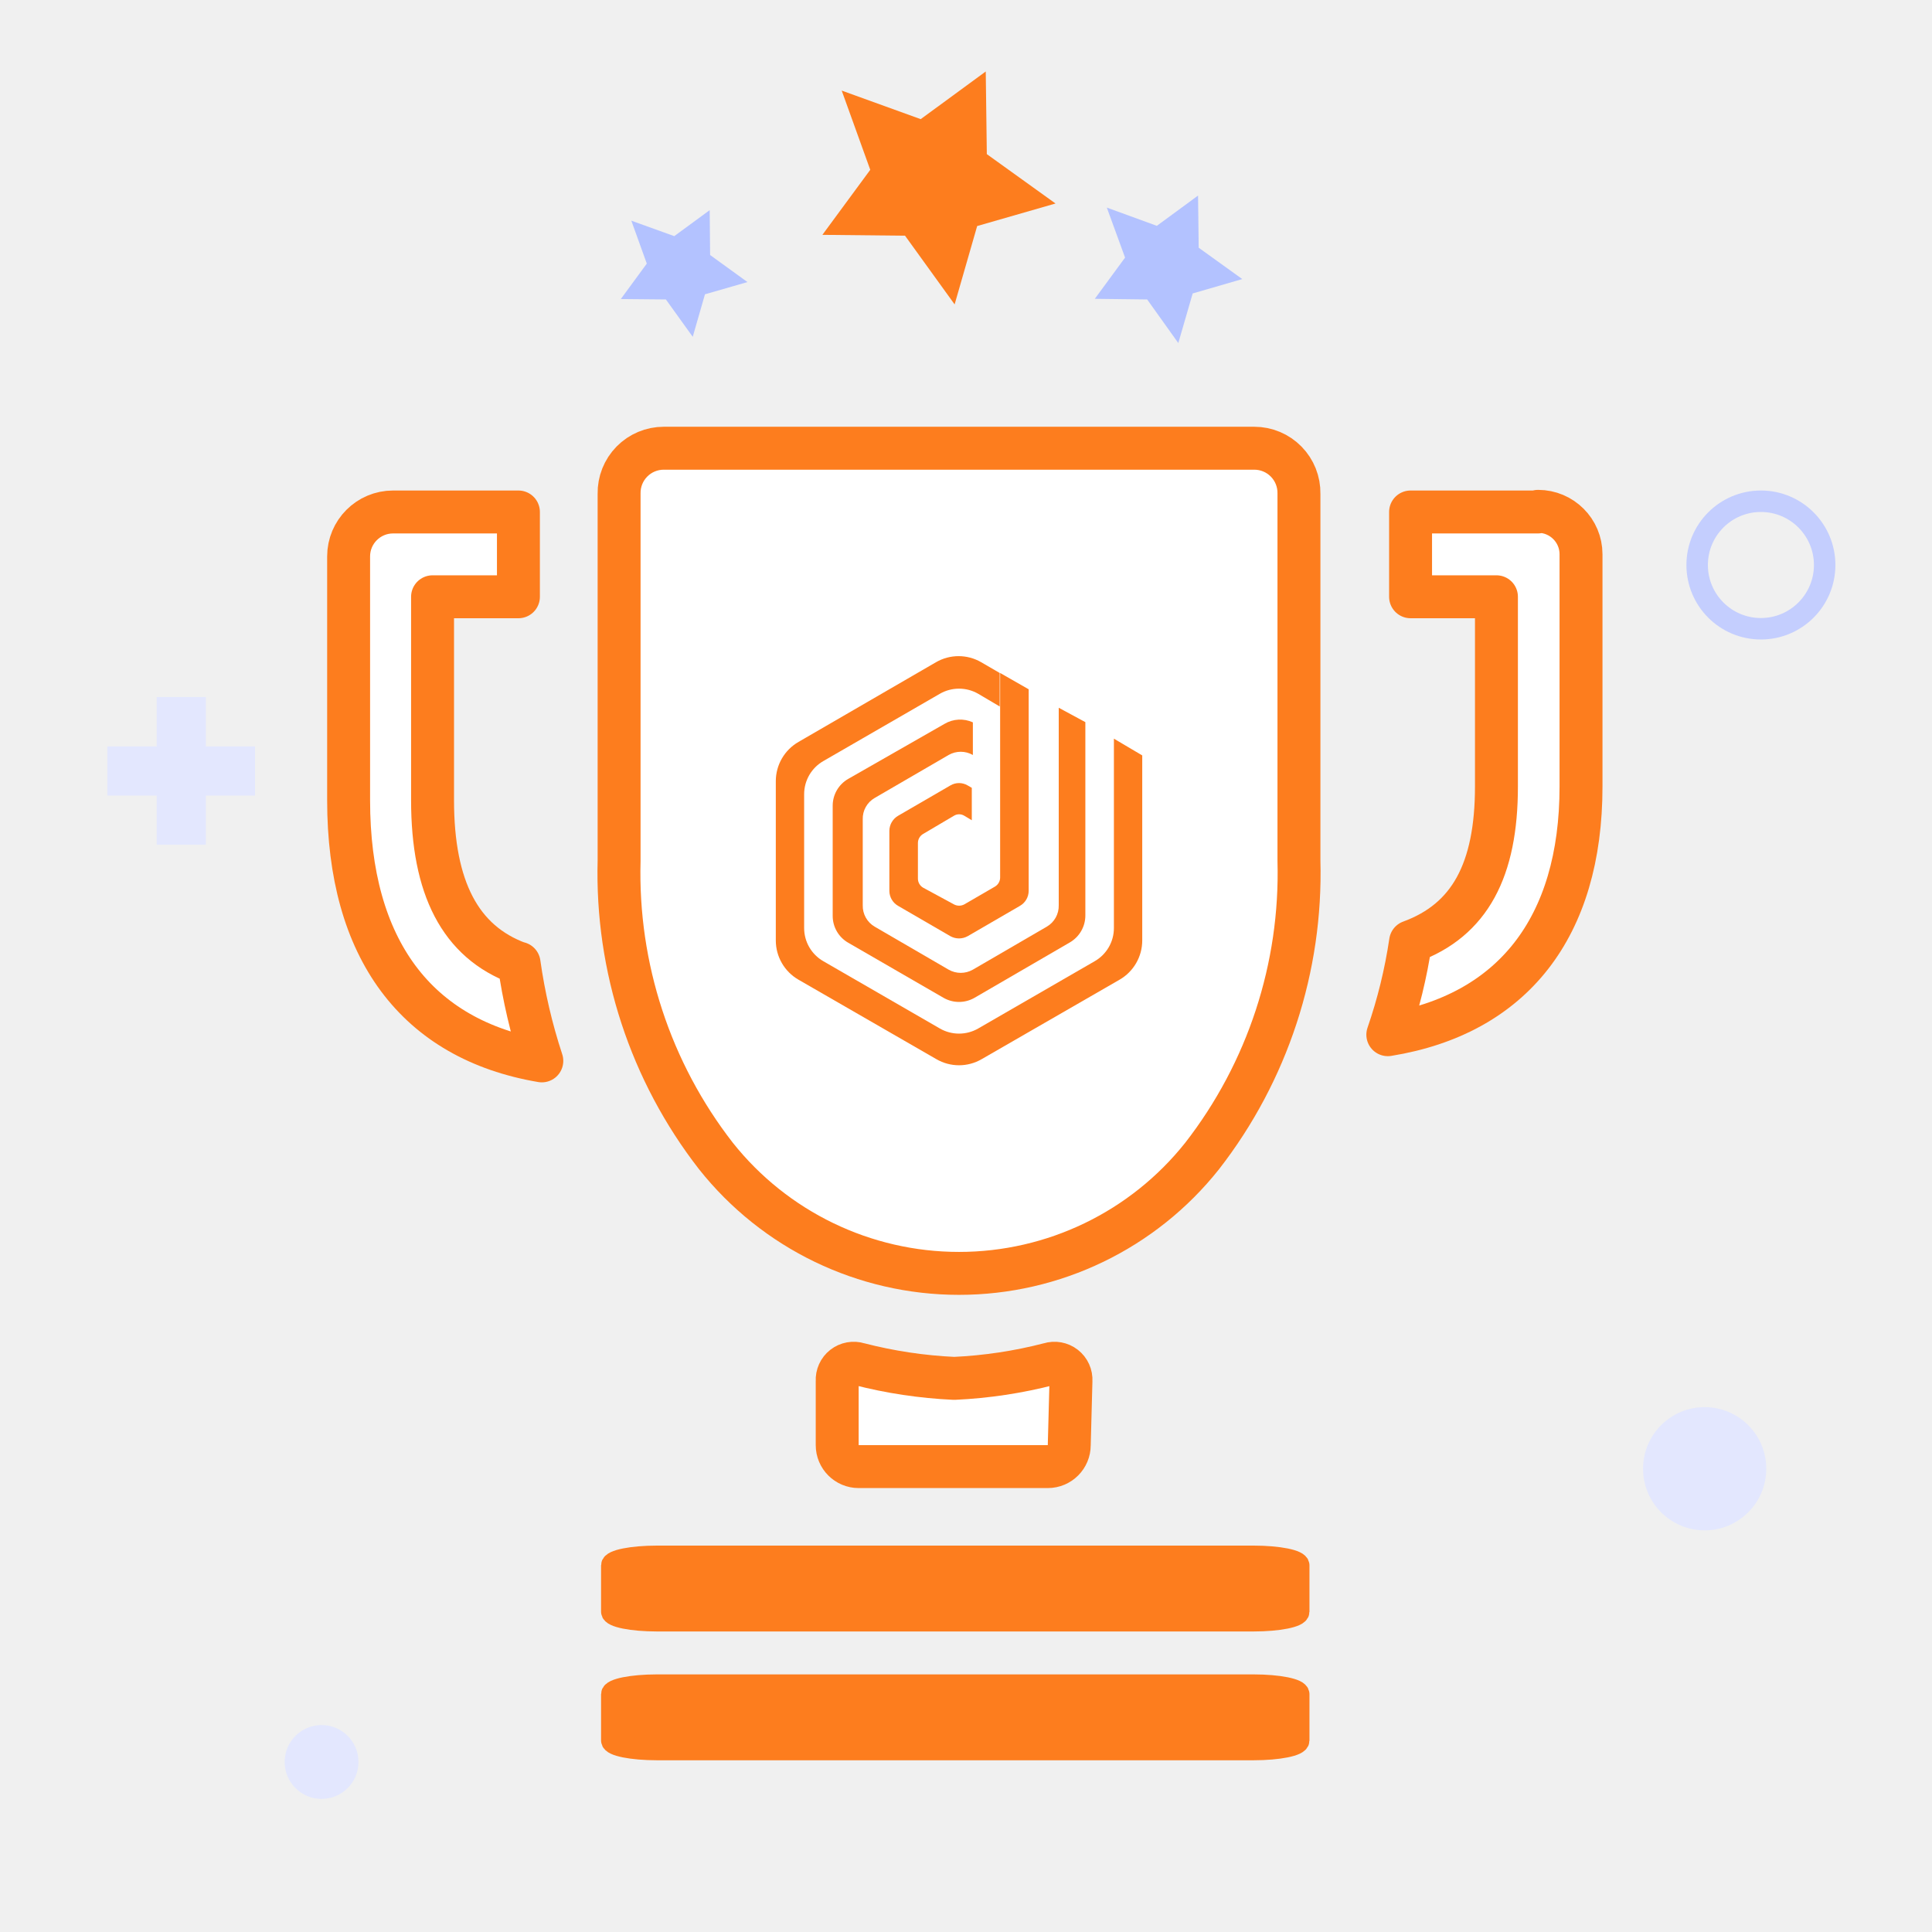
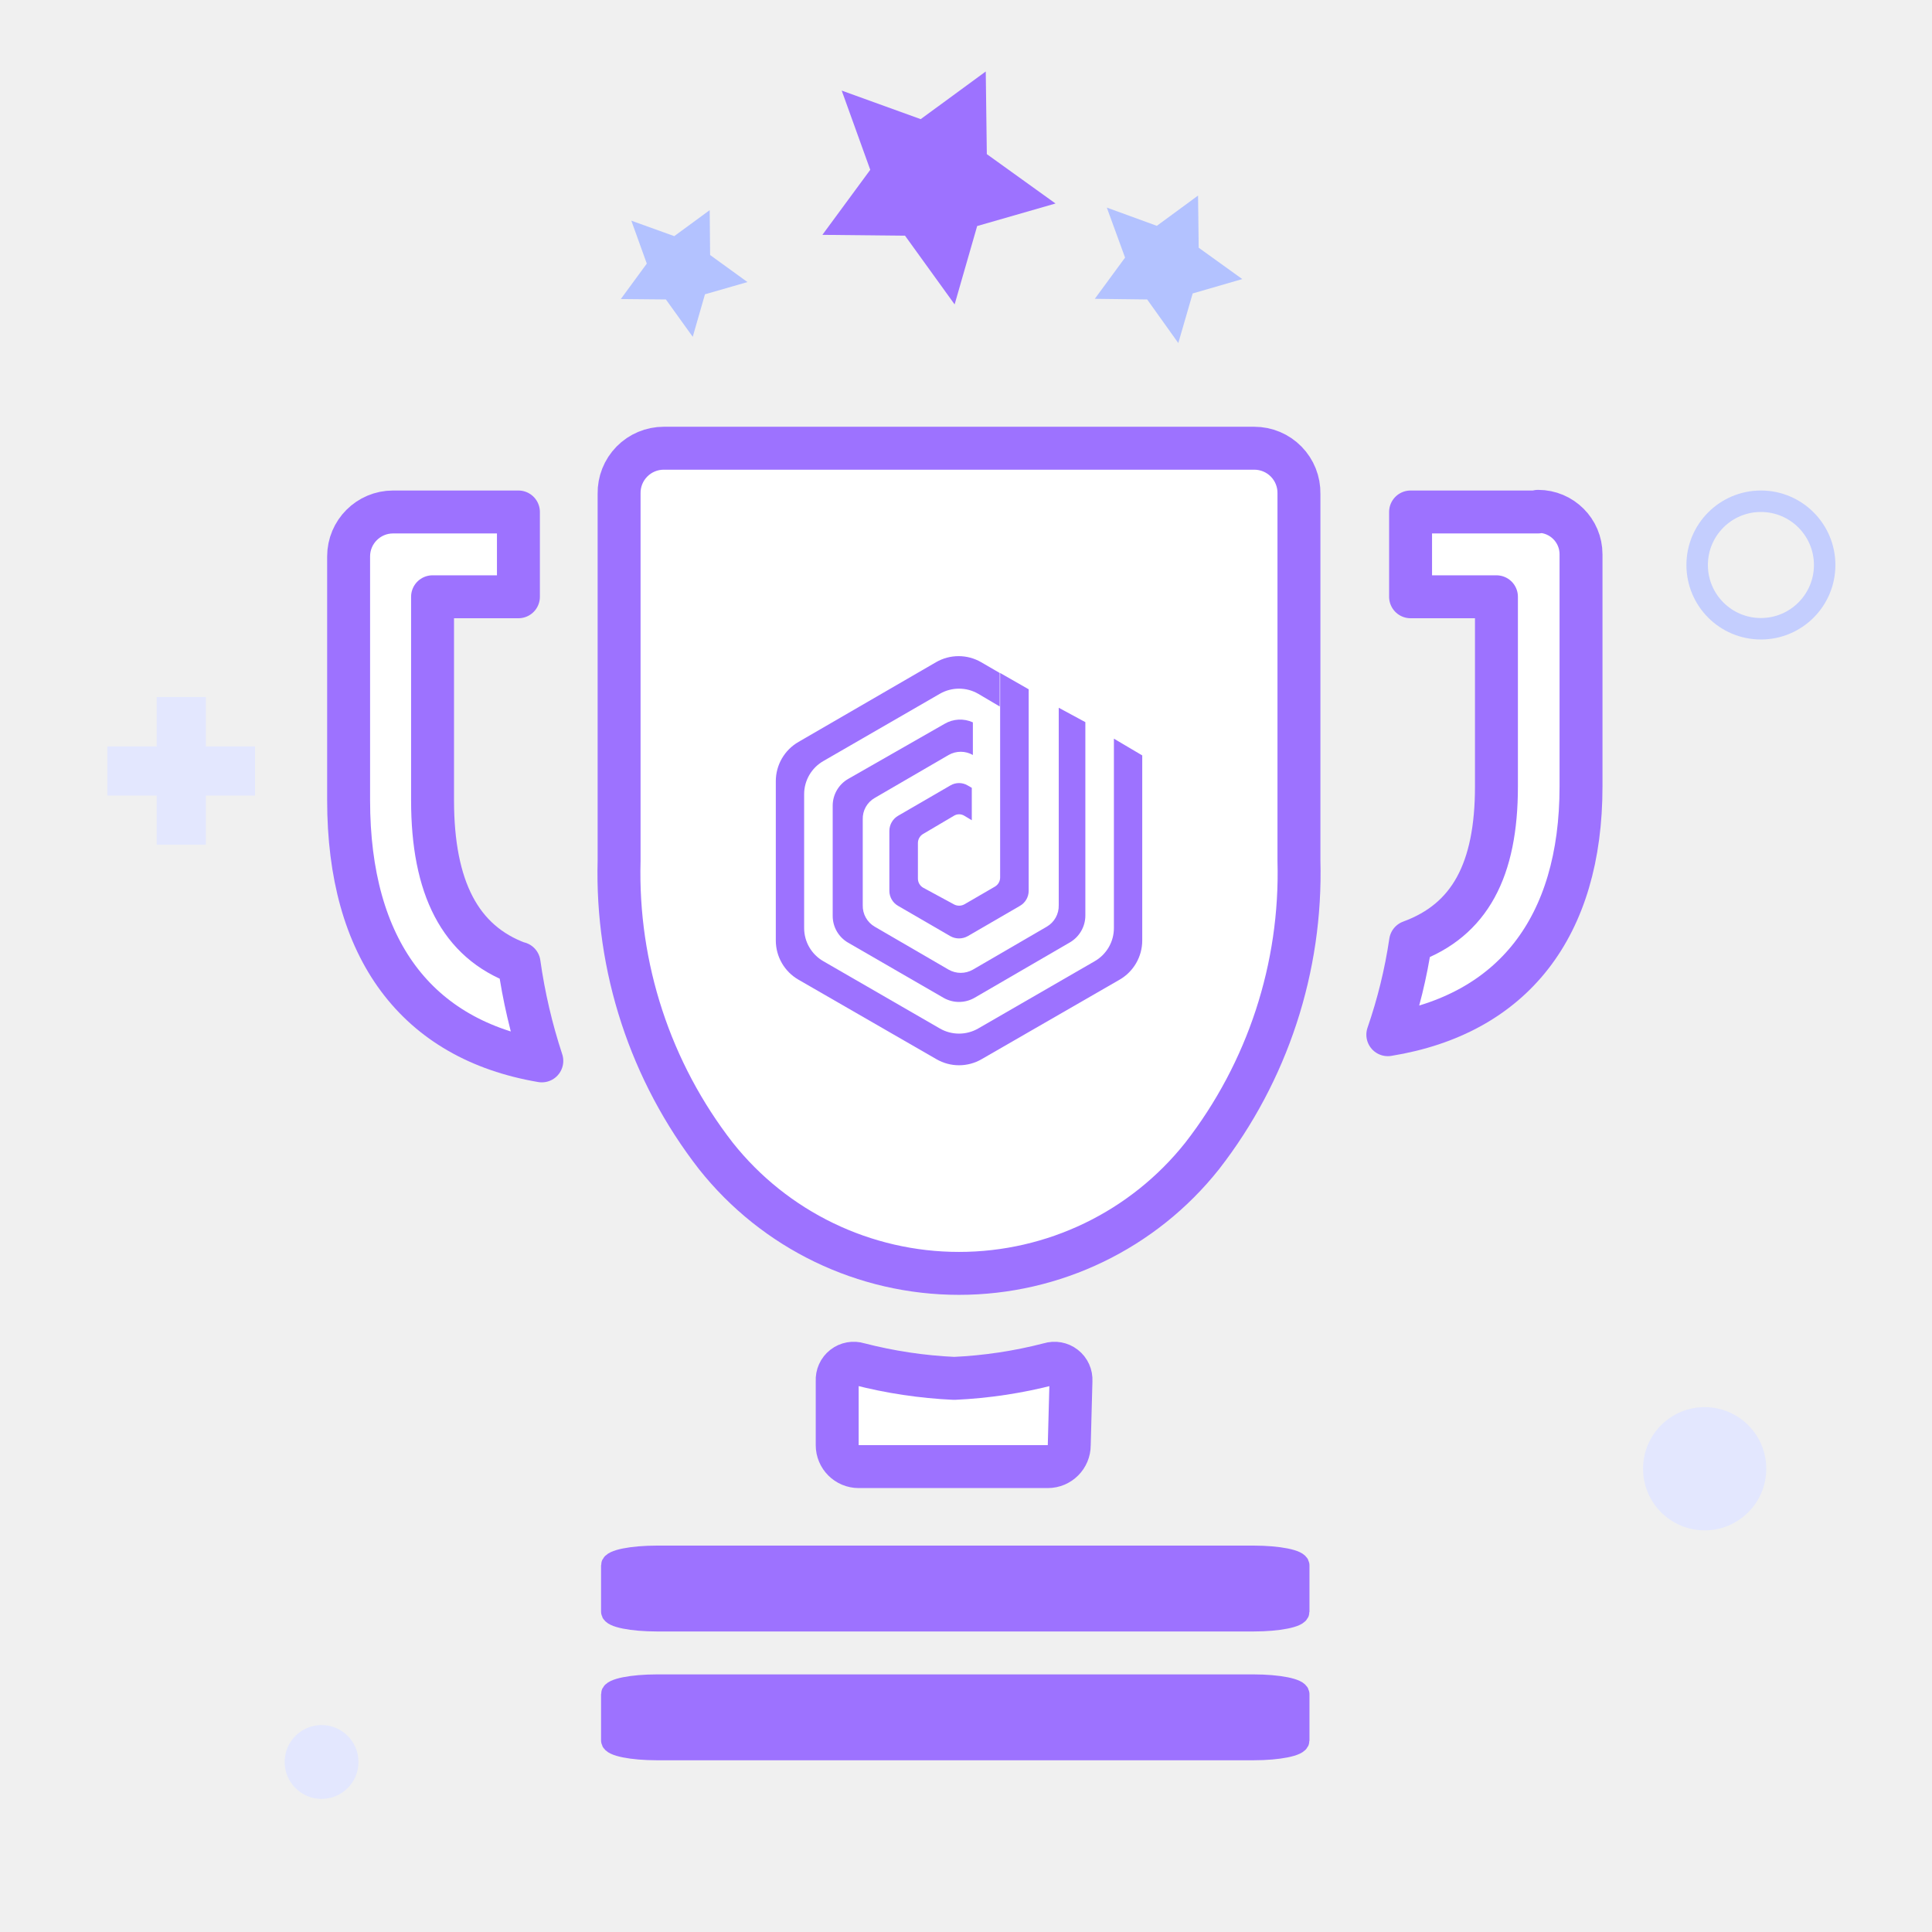
<svg xmlns="http://www.w3.org/2000/svg" viewBox="0 0 90 90">
  <circle cx="82.03" cy="26.32" r="2.97" fill="none" stroke="#c4cefe" stroke-linecap="round" stroke-linejoin="round" />
  <circle cx="79.41" cy="68.42" r="2.87" fill="#e3e7fe" />
  <circle cx="14.98" cy="82.08" r="1.72" fill="#e3e7fe" />
  <rect x="5" y="34.77" width="6.88" height="2.29" fill="#e3e7fe" />
  <rect x="5" y="34.77" width="6.88" height="2.29" transform="translate(44.36 27.47) rotate(90)" fill="#e3e7fe" />
-   <polygon points="39.21 4.22 42.89 5.55 45.92 3.33 45.97 7.18 49.17 9.48 45.52 10.53 44.47 14.18 42.16 10.98 38.31 10.94 40.54 7.91 39.21 4.22" fill="#fd7d1e" />
+   <polygon points="39.21 4.22 42.89 5.55 45.92 3.33 45.97 7.18 49.17 9.48 45.52 10.53 44.47 14.18 42.16 10.98 38.31 10.94 40.54 7.91 39.21 4.22" fill="rgb(157 114 255)" />
  <polygon points="29.41 10.28 31.41 11 33.06 9.79 33.08 11.88 34.82 13.14 32.84 13.71 32.27 15.69 31.02 13.95 28.92 13.93 30.13 12.28 29.41 10.28" fill="#b3c2ff" />
  <polygon points="51.56 9.67 53.89 10.52 55.81 9.11 55.84 11.54 57.87 13 55.56 13.67 54.89 15.98 53.44 13.95 51 13.92 52.41 12 51.56 9.67" fill="#b3c2ff" />
-   <path d="M49.89,64.32a.77.77,0,0,0-1-.78,21.57,21.57,0,0,1-4.44.67A21.73,21.73,0,0,1,40,63.54a.77.77,0,0,0-1,.78v3a1,1,0,0,0,1,1h8.81a1,1,0,0,0,1-1Zm.46-.17" fill="#fff" stroke="#fd7d1e" stroke-linecap="round" stroke-linejoin="round" stroke-width="2" />
-   <path d="M58.43,20.88H30.92A2.08,2.08,0,0,0,28.84,23V40.1a21.46,21.46,0,0,0,4.51,13.75,14.46,14.46,0,0,0,22.65,0A21.46,21.46,0,0,0,60.51,40.1V23A2.08,2.08,0,0,0,58.43,20.88Z" fill="#fff" stroke="#fd7d1e" stroke-linecap="round" stroke-linejoin="round" stroke-width="2" />
-   <path d="M24.15,44.87c-2.71-1-4-3.51-4-7.59V27.8h4V23.85H18.31a2.07,2.07,0,0,0-2.07,2.07V37.28c0,6.93,3.16,11.15,9,12.14a26.26,26.26,0,0,1-1.06-4.55Z" fill="#fff" stroke="#fd7d1e" stroke-linecap="round" stroke-linejoin="round" stroke-width="2" />
-   <path d="M28.5,72.92v2.16c0,.23.94.42,2.1.42H58.4c1.16,0,2.1-.19,2.1-.42V72.92c0-.23-.94-.42-2.1-.42H30.6C29.44,72.5,28.5,72.69,28.5,72.92Zm2.85.12" fill="#fd7d1e" stroke="#fd7d1e" stroke-linecap="round" stroke-linejoin="round" />
-   <path d="M28.5,78.92v2.16c0,.23.94.42,2.1.42H58.4c1.16,0,2.1-.19,2.1-.42V78.92c0-.23-.94-.42-2.1-.42H30.6C29.44,78.5,28.5,78.69,28.5,78.92Zm2.85.12" fill="#fd7d1e" stroke="#fd7d1e" stroke-linecap="round" stroke-linejoin="round" />
-   <path d="M71.64,23.85H65.71V27.8h4v8.84c0,3.89-1.24,6.22-4,7.23a24,24,0,0,1-1.06,4.33c5.81-.94,9-5,9-11.56V25.82a2,2,0,0,0-2-2Z" fill="#fff" stroke="#fd7d1e" stroke-linecap="round" stroke-linejoin="round" stroke-width="2" />
-   <path d="M50.56,33.64v9a1.45,1.45,0,0,1-.72,1.26L45.4,46.48a1.45,1.45,0,0,1-1.45,0l-4.43-2.56a1.44,1.44,0,0,1-.73-1.26V37.54a1.44,1.44,0,0,1,.73-1.26L44,33.72a1.43,1.43,0,0,1,1.32-.07v1.52l0,0a1.14,1.14,0,0,0-1.13,0l-3.44,2a1.11,1.11,0,0,0-.56,1v4a1.12,1.12,0,0,0,.56,1l3.44,2a1.14,1.14,0,0,0,1.13,0l3.44-2a1.12,1.12,0,0,0,.56-1v-9.2Z" fill="#fd7d1e" />
-   <path d="M47.92,32.11l-1.33-.76v1.53h0v8a.49.49,0,0,1-.24.42l-1.43.83a.51.51,0,0,1-.48,0L43,41.35a.49.49,0,0,1-.24-.42V39.27a.49.49,0,0,1,.24-.42L44.44,38a.46.46,0,0,1,.48,0l.35.21V36.7l-.19-.11a.79.79,0,0,0-.81,0L41.84,38a.82.82,0,0,0-.41.7V41.5a.81.81,0,0,0,.41.7l2.43,1.41a.83.83,0,0,0,.81,0l2.43-1.41a.81.81,0,0,0,.41-.7V33.64h0Z" fill="#fd7d1e" />
-   <path d="M51.89,34.41v8.82a1.78,1.78,0,0,1-.9,1.55l-5.42,3.13a1.79,1.79,0,0,1-1.79,0l-5.42-3.13a1.78,1.78,0,0,1-.9-1.55V37a1.78,1.78,0,0,1,.9-1.55l5.42-3.13a1.79,1.79,0,0,1,1.79,0l1,.59V31.35l-.86-.5a2.1,2.1,0,0,0-2.11,0L37.2,34.56a2.11,2.11,0,0,0-1.06,1.83v7.42a2.11,2.11,0,0,0,1.06,1.83l6.42,3.7a2.1,2.1,0,0,0,2.11,0l6.42-3.7a2.11,2.11,0,0,0,1.06-1.83V35.19Z" fill="#fd7d1e" />
+   <path d="M49.89,64.32a.77.77,0,0,0-1-.78,21.57,21.57,0,0,1-4.44.67A21.73,21.73,0,0,1,40,63.54a.77.77,0,0,0-1,.78v3a1,1,0,0,0,1,1h8.81a1,1,0,0,0,1-1Zm.46-.17" fill="#fff" stroke="rgb(157 114 255)" stroke-linecap="round" stroke-linejoin="round" stroke-width="2" />
+   <path d="M58.43,20.88H30.92A2.08,2.08,0,0,0,28.84,23V40.1a21.46,21.46,0,0,0,4.51,13.75,14.46,14.46,0,0,0,22.65,0A21.46,21.46,0,0,0,60.51,40.1V23A2.08,2.08,0,0,0,58.43,20.88Z" fill="#fff" stroke="rgb(157 114 255)" stroke-linecap="round" stroke-linejoin="round" stroke-width="2" />
+   <path d="M24.15,44.87c-2.71-1-4-3.51-4-7.59V27.8h4V23.85H18.31a2.07,2.07,0,0,0-2.07,2.07V37.28c0,6.93,3.16,11.15,9,12.14a26.26,26.26,0,0,1-1.06-4.55Z" fill="#fff" stroke="rgb(157 114 255)" stroke-linecap="round" stroke-linejoin="round" stroke-width="2" />
+   <path d="M28.5,72.92v2.16c0,.23.94.42,2.1.42H58.4c1.16,0,2.1-.19,2.1-.42V72.92c0-.23-.94-.42-2.1-.42H30.6C29.44,72.5,28.5,72.69,28.5,72.92Zm2.85.12" fill="rgb(157 114 255)" stroke="rgb(157 114 255)" stroke-linecap="round" stroke-linejoin="round" />
+   <path d="M28.5,78.92v2.16c0,.23.94.42,2.1.42H58.4c1.16,0,2.1-.19,2.1-.42V78.92c0-.23-.94-.42-2.1-.42H30.6C29.44,78.5,28.5,78.69,28.5,78.92Zm2.85.12" fill="rgb(157 114 255)" stroke="rgb(157 114 255)" stroke-linecap="round" stroke-linejoin="round" />
+   <path d="M71.64,23.85H65.71V27.8h4v8.84c0,3.89-1.24,6.22-4,7.23a24,24,0,0,1-1.06,4.33c5.81-.94,9-5,9-11.56V25.82a2,2,0,0,0-2-2Z" fill="#fff" stroke="rgb(157 114 255)" stroke-linecap="round" stroke-linejoin="round" stroke-width="2" />
+   <path d="M50.56,33.64v9a1.45,1.45,0,0,1-.72,1.26L45.4,46.48a1.45,1.45,0,0,1-1.45,0l-4.43-2.56a1.44,1.44,0,0,1-.73-1.26V37.54a1.44,1.44,0,0,1,.73-1.26L44,33.72a1.43,1.43,0,0,1,1.32-.07v1.52l0,0a1.14,1.14,0,0,0-1.13,0l-3.44,2a1.11,1.11,0,0,0-.56,1v4a1.12,1.12,0,0,0,.56,1l3.44,2a1.14,1.14,0,0,0,1.13,0l3.44-2a1.12,1.12,0,0,0,.56-1v-9.2Z" fill="rgb(157 114 255)" />
+   <path d="M47.92,32.11l-1.33-.76v1.53h0v8a.49.49,0,0,1-.24.42l-1.43.83a.51.51,0,0,1-.48,0L43,41.35a.49.49,0,0,1-.24-.42V39.27a.49.49,0,0,1,.24-.42L44.44,38a.46.46,0,0,1,.48,0l.35.21V36.7l-.19-.11a.79.79,0,0,0-.81,0L41.84,38a.82.82,0,0,0-.41.7V41.5a.81.81,0,0,0,.41.7l2.43,1.41a.83.83,0,0,0,.81,0l2.43-1.41a.81.81,0,0,0,.41-.7V33.64h0Z" fill="rgb(157 114 255)" />
+   <path d="M51.89,34.41v8.82a1.78,1.78,0,0,1-.9,1.55l-5.42,3.13a1.79,1.79,0,0,1-1.79,0l-5.42-3.13a1.78,1.78,0,0,1-.9-1.55V37a1.78,1.78,0,0,1,.9-1.55l5.42-3.13a1.79,1.79,0,0,1,1.79,0l1,.59V31.35l-.86-.5a2.1,2.1,0,0,0-2.11,0L37.2,34.56a2.11,2.11,0,0,0-1.06,1.83v7.42a2.11,2.11,0,0,0,1.06,1.83l6.42,3.7a2.1,2.1,0,0,0,2.11,0l6.42-3.7a2.11,2.11,0,0,0,1.06-1.83V35.19Z" fill="rgb(157 114 255)" />
</svg>
